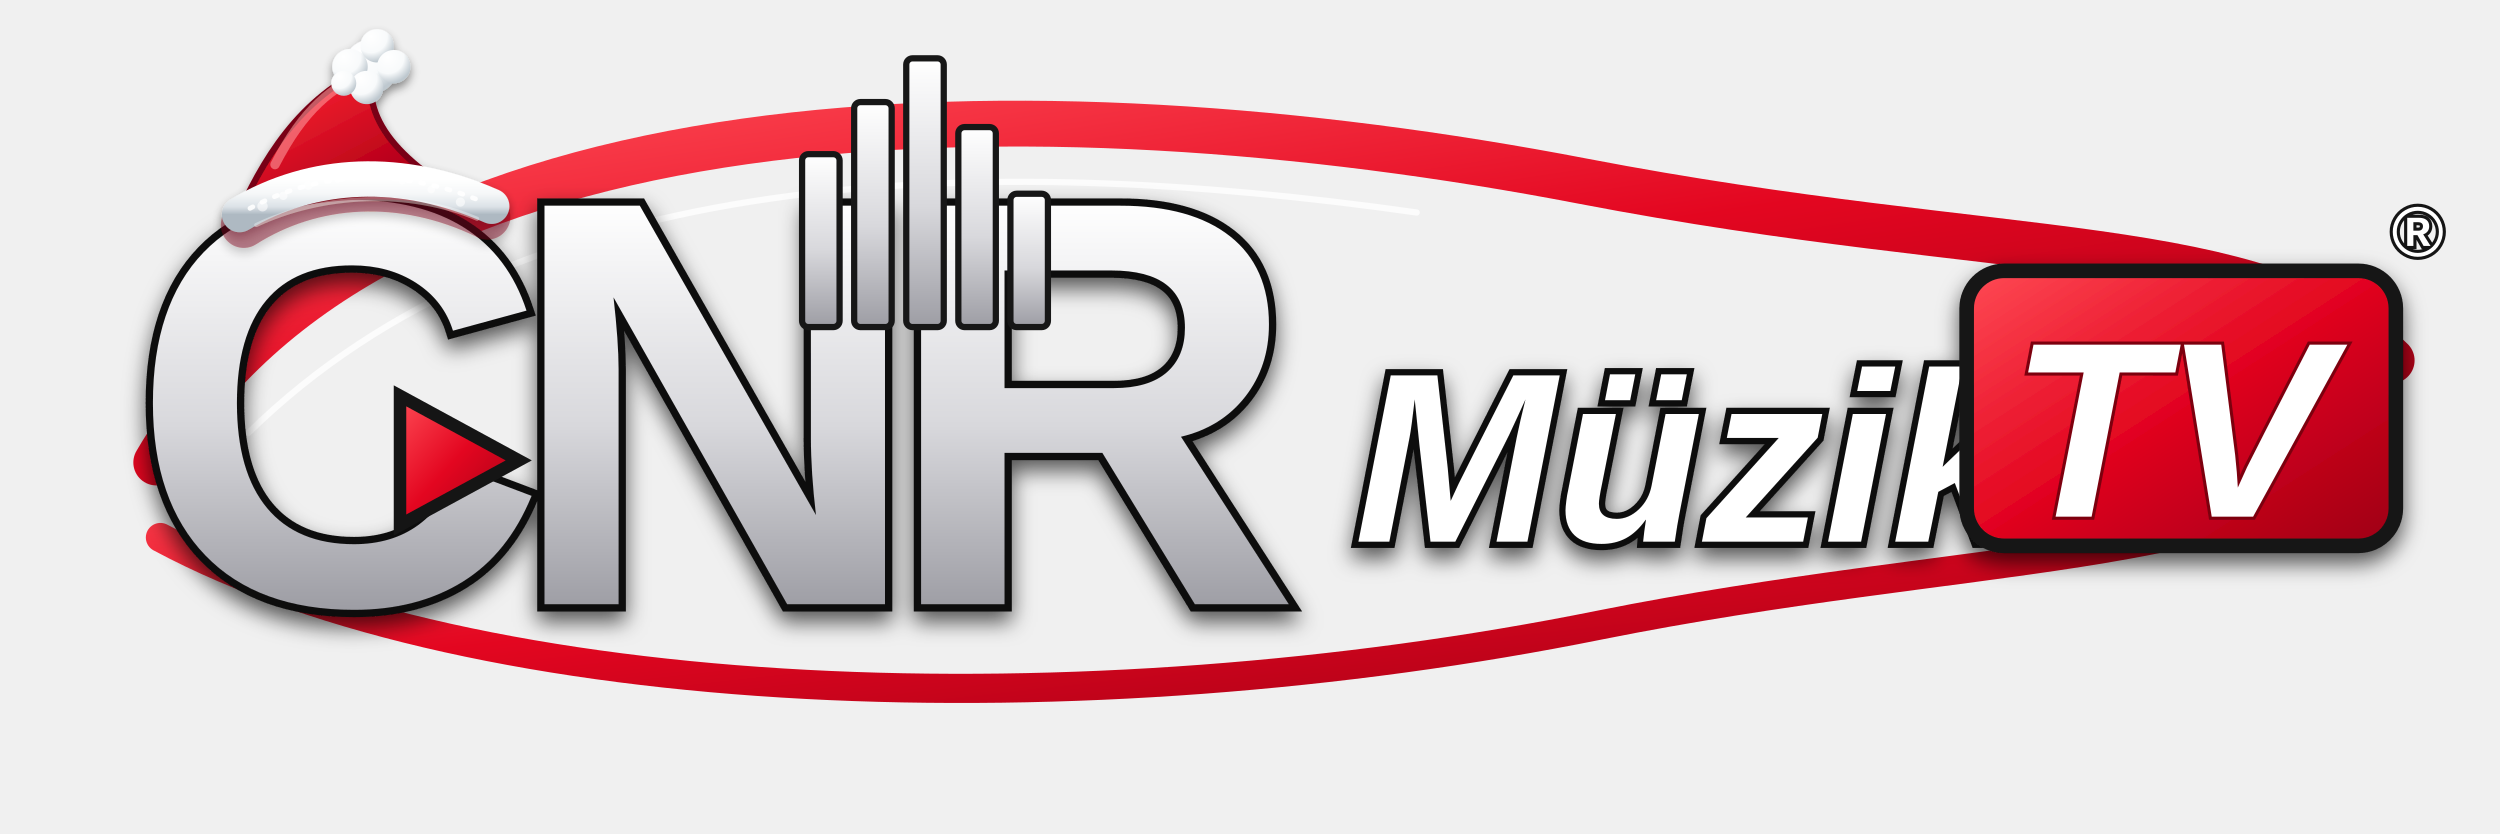
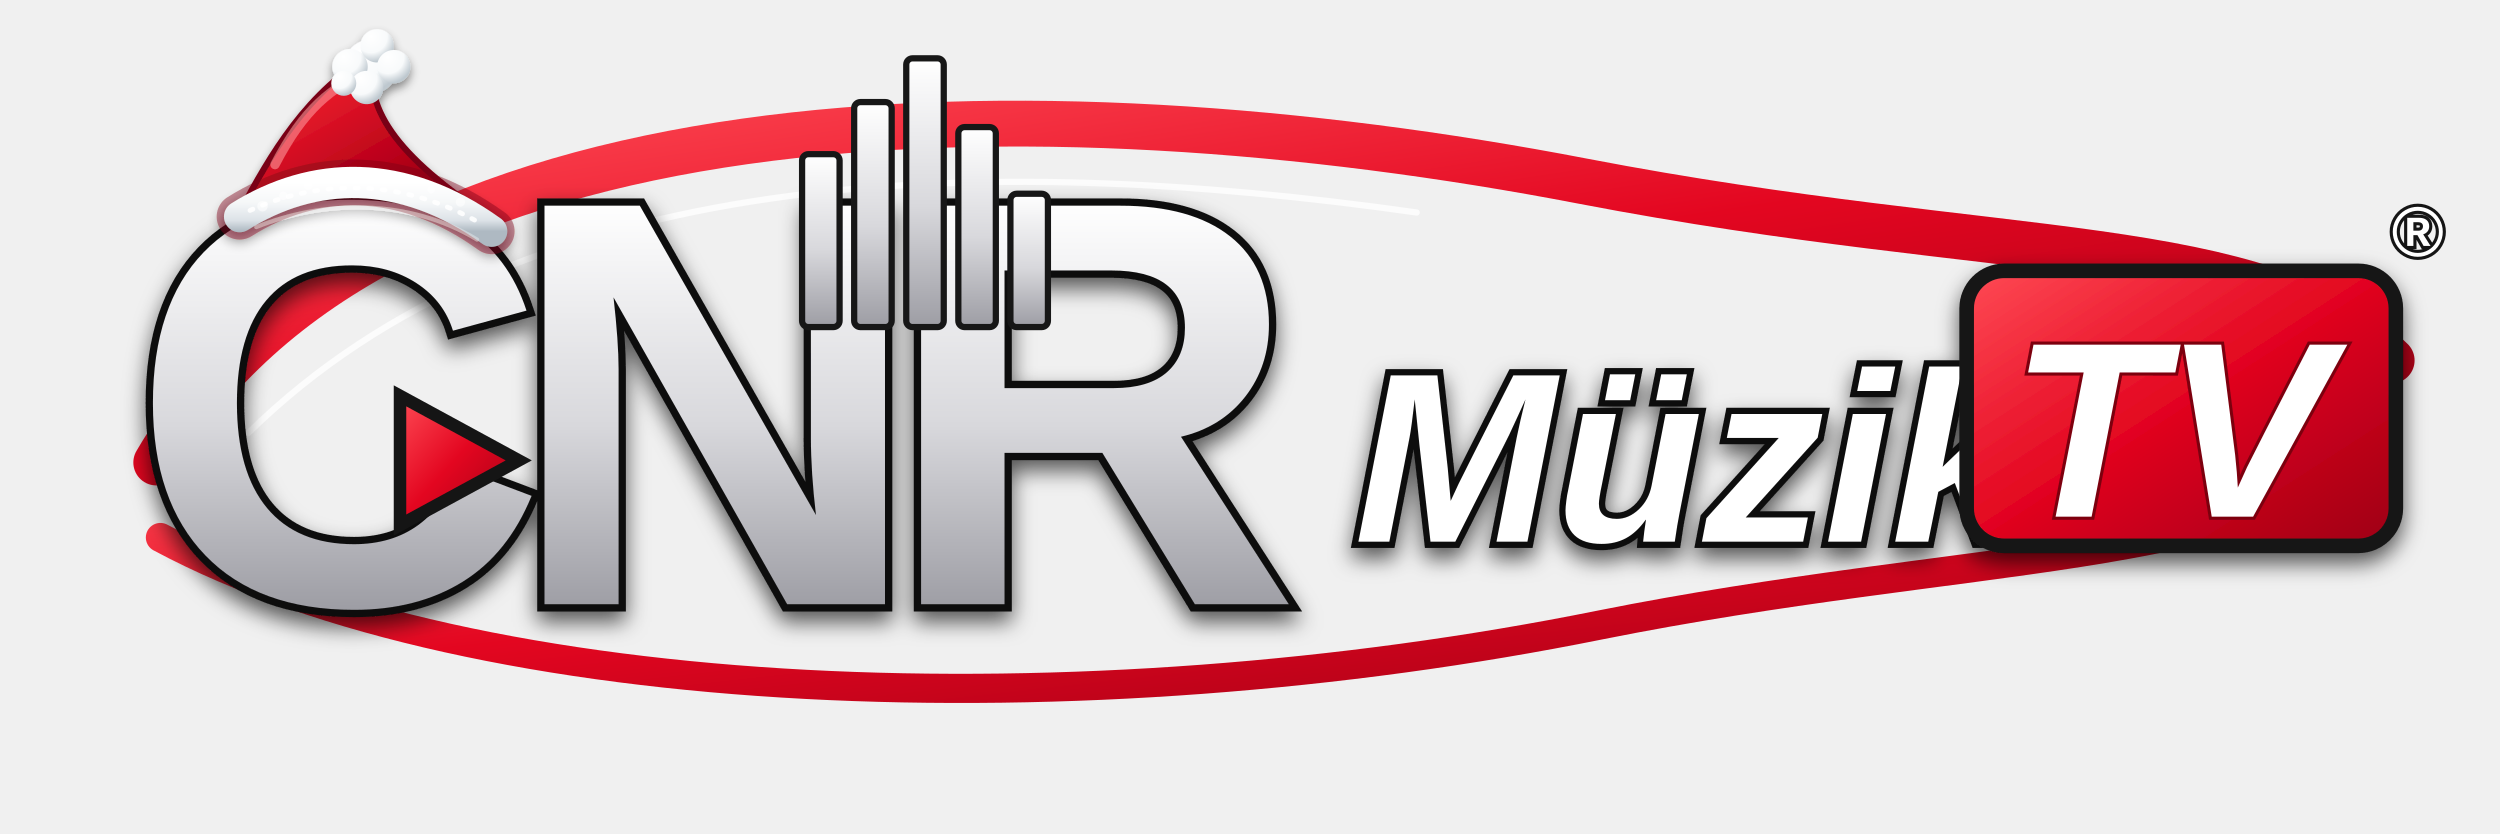
<svg xmlns="http://www.w3.org/2000/svg" viewBox="0 0 1200 400" role="img" aria-labelledby="title desc">
  <defs>
    <linearGradient id="red" x1="0" x2="1" y1="0" y2="1">
      <stop offset="0" stop-color="#ff4b55" />
      <stop offset=".48" stop-color="#e30620" />
      <stop offset="1" stop-color="#9d0014" />
    </linearGradient>
    <linearGradient id="silver" x1="0" x2="0" y1="0" y2="1">
      <stop offset="0" stop-color="#fff" />
      <stop offset=".55" stop-color="#d8d8dc" />
      <stop offset="1" stop-color="#9d9da4" />
    </linearGradient>
    <filter id="shadow" x="-20%" y="-30%" width="140%" height="170%">
      <feGaussianBlur in="SourceAlpha" stdDeviation="5" result="blur" />
      <feOffset dy="5" result="offset" />
      <feComponentTransfer>
        <feFuncA type="linear" slope=".65" />
      </feComponentTransfer>
      <feMerge>
        <feMergeNode />
        <feMergeNode in="SourceGraphic" />
      </feMerge>
    </filter>
  </defs>
  <g fill="none" stroke="url(#red)" stroke-linecap="round">
    <path d="M75 222 C180 42 495 36 760 87 C963 126 1085 112 1148 173" stroke-width="22" />
    <path d="M77 258 C230 340 520 350 768 300 C943 265 1081 271 1141 214" stroke-width="14" />
    <path d="M119 208 C250 79 469 72 680 102" stroke="#fff" stroke-opacity=".78" stroke-width="3" />
  </g>
  <g fill="url(#silver)" stroke="#111" stroke-width="7" paint-order="stroke fill" filter="url(#shadow)" font-family="Arial,Helvetica,sans-serif" font-weight="900">
    <text x="62" y="290" font-size="278" letter-spacing="-20">CNR</text>
  </g>
  <g id="cnr-santa-hat" filter="url(#cnrHatShadow)">
    <defs>
      <linearGradient id="cnrHatRed" x1="0" y1="0" x2=".86" y2="1">
        <stop offset="0" stop-color="#ff7378" />
        <stop offset=".28" stop-color="#ec1b2b" />
        <stop offset=".68" stop-color="#b60019" />
        <stop offset="1" stop-color="#76000f" />
      </linearGradient>
      <linearGradient id="cnrHatFur" x1="0" y1="0" x2="0" y2="1">
        <stop offset="0" stop-color="#fff" />
        <stop offset=".42" stop-color="#f5f7f8" />
        <stop offset=".78" stop-color="#dce2e7" />
        <stop offset="1" stop-color="#aeb9c2" />
      </linearGradient>
      <radialGradient id="cnrHatPom" cx=".32" cy=".22" r=".78">
        <stop offset="0" stop-color="#fff" />
        <stop offset=".62" stop-color="#f8fafb" />
        <stop offset="1" stop-color="#bec8cf" />
      </radialGradient>
      <filter id="cnrHatShadow" x="-20%" y="-50%" width="150%" height="190%">
        <feGaussianBlur in="SourceAlpha" stdDeviation="2.4" result="blur" />
        <feOffset dy="2.5" result="offset" />
        <feComponentTransfer>
          <feFuncA type="linear" slope=".45" />
        </feComponentTransfer>
        <feMerge>
          <feMergeNode />
          <feMergeNode in="SourceGraphic" />
        </feMerge>
      </filter>
    </defs>
-     <path d="M113 106 C126 77 143 47 179 31 C173 57 190 78 235 102 C198 91 153 91 113 106 Z" fill="url(#cnrHatRed)" stroke="#790515" stroke-width="3" stroke-linejoin="round" />
+     <path d="M115 102 C130 74 147 44 180 25 C173 51 190 75 236 105 C198 85 151 83 115 102 Z" fill="url(#cnrHatRed)" stroke="#790515" stroke-width="3" stroke-linejoin="round" />
    <path d="M132 79 C146 52 159 42 177 34" fill="none" stroke="#ff9da0" stroke-width="4.5" stroke-linecap="round" opacity=".56" />
-     <path d="M117 108 C150 87 193 84 234 104" fill="none" stroke="#7c0715" stroke-width="22" stroke-linecap="round" opacity=".42" />
-     <path d="M115 103 C150 82 193 80 236 99" fill="none" stroke="url(#cnrHatFur)" stroke-width="17" stroke-linecap="round" />
-     <path d="M120 100 C153 82 192 80 232 97" fill="none" stroke="#fff" stroke-width="2.3" stroke-linecap="round" stroke-dasharray="1.5 5" opacity=".88" />
-     <path d="M123 108 C155 93 196 91 229 105" fill="none" stroke="#fff" stroke-width="2" stroke-linecap="round" opacity=".35" />
+     <path d="M115 104 C150 82 193 80 236 111" fill="none" stroke="#7c0715" stroke-width="22" stroke-linecap="round" opacity=".42" />
+     <path d="M115 104 C150 82 193 80 236 111" fill="none" stroke="url(#cnrHatFur)" stroke-width="15" stroke-linecap="round" />
+     <path d="M120 101 C153 86 193 85 232 108" fill="none" stroke="#fff" stroke-width="2.3" stroke-linecap="round" stroke-dasharray="1.5 5" opacity=".88" />
+     <path d="M123 109 C155 96 196 95 229 115" fill="none" stroke="#fff" stroke-width="2" stroke-linecap="round" opacity=".35" />
    <g fill="url(#cnrHatPom)">
      <circle cx="178" cy="32" r="13" />
      <circle cx="168" cy="32" r="8.5" />
      <circle cx="181" cy="22" r="8" />
      <circle cx="189" cy="32" r="8" />
      <circle cx="176" cy="42" r="8" />
      <circle cx="165" cy="40" r="6" />
    </g>
    <g fill="#fff" opacity=".58">
      <circle cx="126" cy="99" r="2.5" />
      <circle cx="136" cy="94" r="2" />
      <circle cx="148" cy="89" r="2.1" />
      <circle cx="162" cy="86" r="1.7" />
      <circle cx="177" cy="85" r="1.8" />
      <circle cx="193" cy="87" r="1.6" />
      <circle cx="207" cy="91" r="1.8" />
      <circle cx="221" cy="97" r="2.2" />
    </g>
  </g>
  <path d="M192 190 L192 252 L249 221 Z" fill="url(#red)" stroke="#151515" stroke-width="6" />
  <g fill="url(#silver)" stroke="#171717" stroke-width="3">
    <rect x="385" y="74" width="18" height="83" rx="3" />
    <rect x="410" y="49" width="18" height="108" rx="3" />
    <rect x="435" y="28" width="18" height="129" rx="3" />
    <rect x="460" y="61" width="18" height="96" rx="3" />
    <rect x="485" y="93" width="18" height="64" rx="3" />
  </g>
  <g filter="url(#shadow)" font-family="Arial,Helvetica,sans-serif" font-style="italic" font-weight="900">
    <text x="650" y="260" font-size="116" fill="#fff" stroke="#111" stroke-width="6" paint-order="stroke fill">Müzik</text>
    <rect x="944" y="130" width="206" height="132" rx="18" fill="url(#red)" stroke="#171717" stroke-width="7" />
    <text x="965" y="248" font-size="120" fill="#fff" stroke="#7d0011" stroke-width="3" paint-order="stroke fill">TV</text>
  </g>
  <text x="1148" y="123" fill="#fff" stroke="#151515" stroke-width="3" paint-order="stroke fill" font-family="Arial,sans-serif" font-size="34" font-weight="700">®</text>
</svg>
